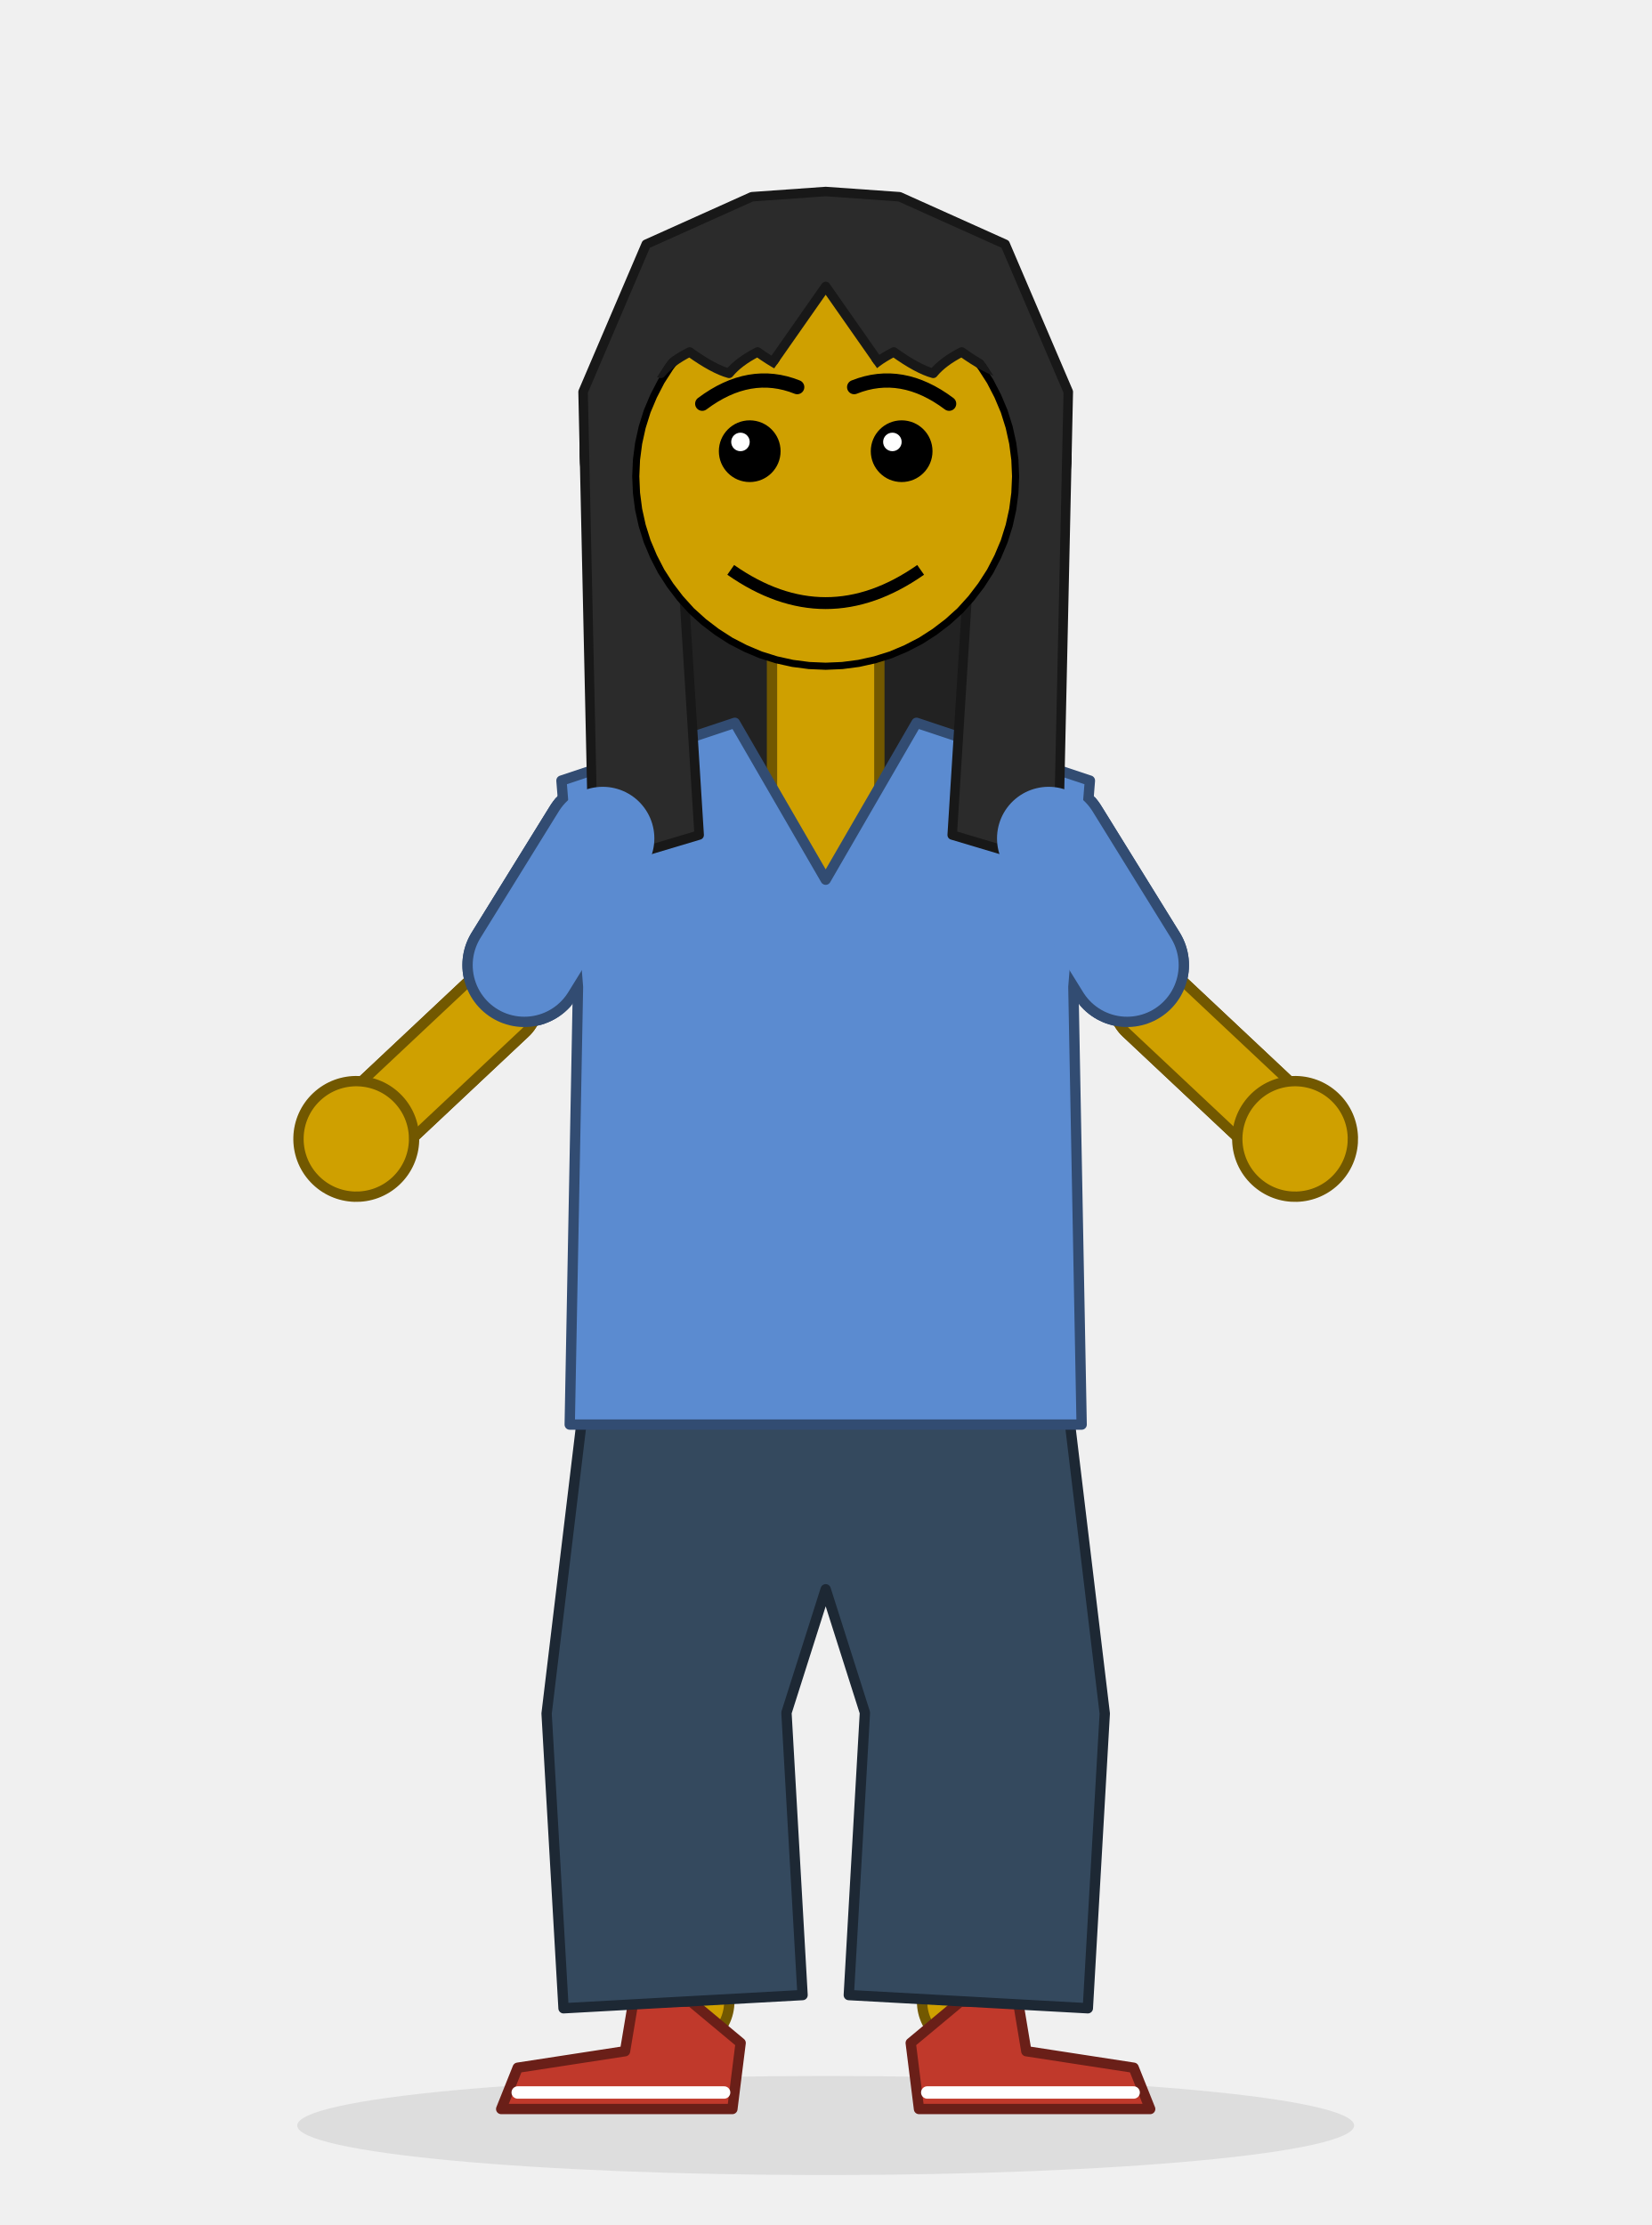
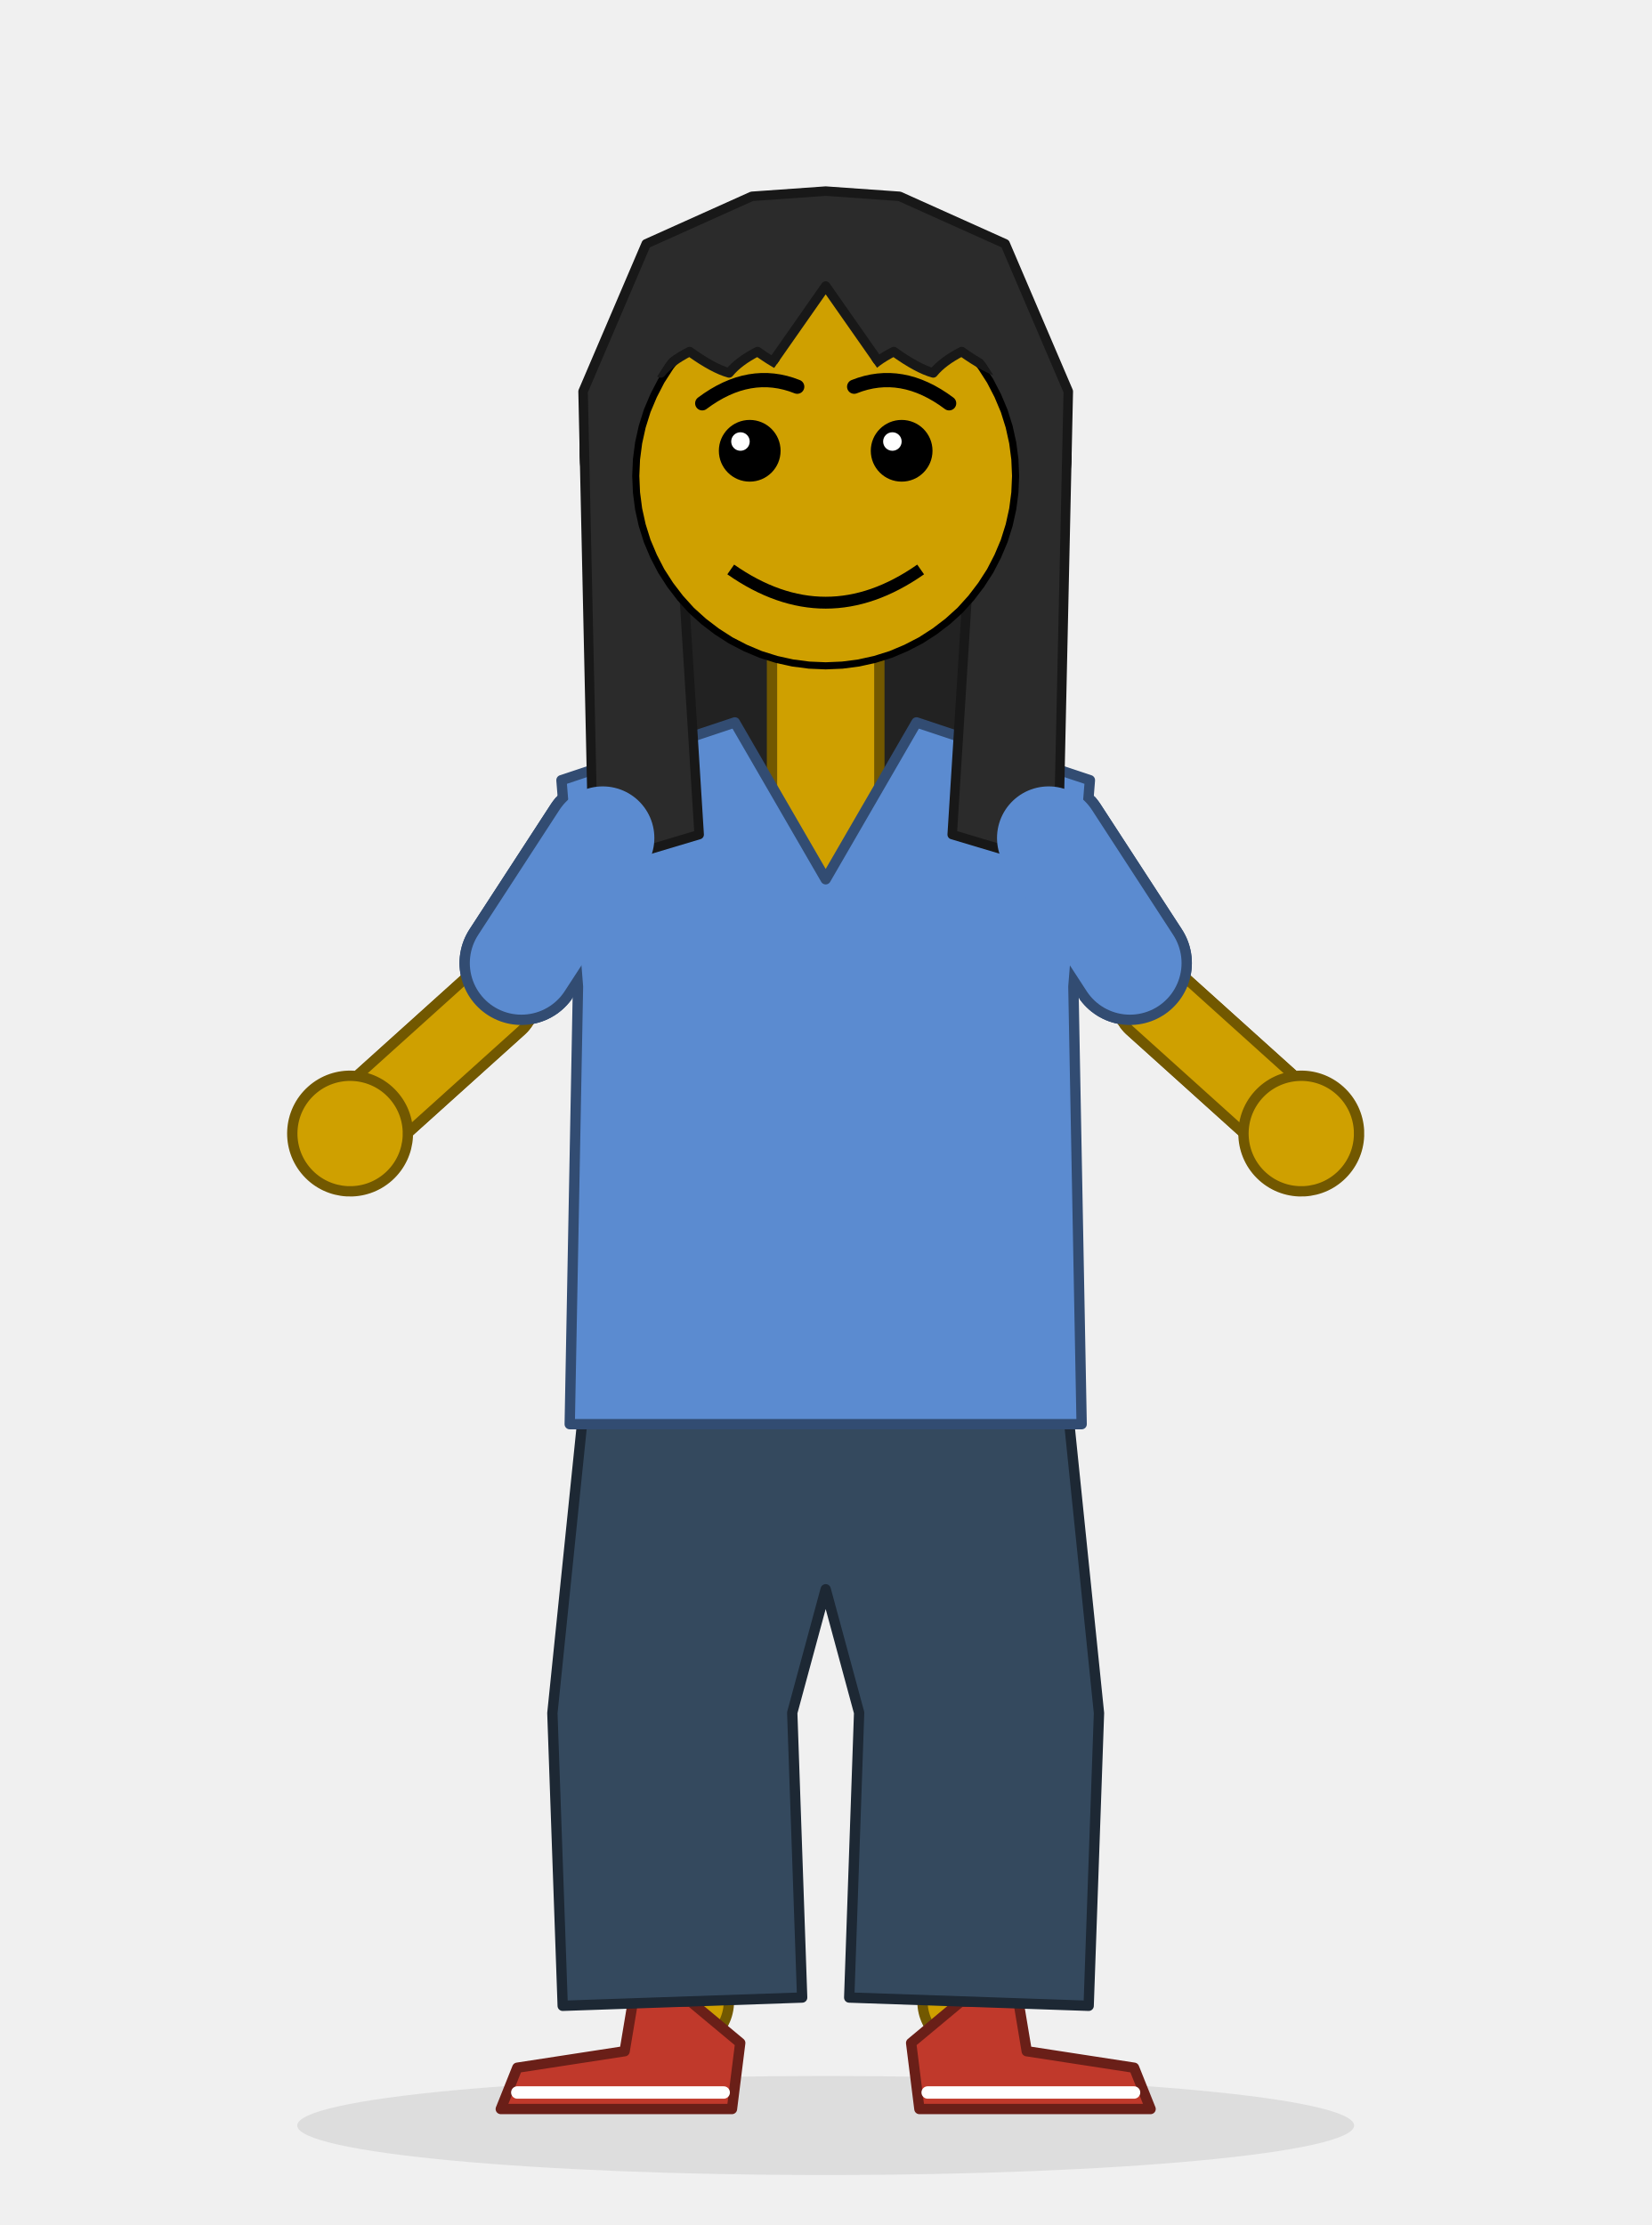
- <svg xmlns="http://www.w3.org/2000/svg" id="pic" viewBox="-200 -195 400 538.8" width="400" height="539">
+ <svg xmlns="http://www.w3.org/2000/svg" id="pic" viewBox="-200 -195 400 539" width="400" height="539">
  <defs />
-   <g id="figure" transform="translate(0 319.8) scale(1.000) translate(0 -319.8)">
-     <ellipse cx="0" cy="319.8" rx="128" ry="12" fill="#000" opacity="0.080" />
+   <g id="figure" transform="translate(0 319.9) scale(1.000) translate(0 -319.9)">
+     <ellipse cx="0" cy="319.9" rx="128" ry="12" fill="#000" opacity="0.080" />
    <g data-part="hair">
      <g transform="translate(-57.5 -143.3) scale(0.575)">
        <g transform="">
          <g transform="translate(100 110.6) scale(1.000 1.000) translate(-100 -110.6)">
            <polygon points="2.2,275 -2.2,75 24.4,12.8 68.9,-7.2 100,-9.4 131.1,-7.2 175.6,12.8 202.2,75 197.8,275" fill="#222222" stroke="#131313" stroke-width="3" stroke-linejoin="round" />
          </g>
        </g>
      </g>
    </g>
    <g data-part="pants">
-       <path class="lw-out" style="--lw:25px;--lwl:22.4px" d="M35 150 L38.5 219.9 L34.6 289.8" fill="none" stroke="#725800" stroke-width="25" stroke-linecap="round" stroke-linejoin="round" />
-       <path class="lw-in" style="--lw:20px;--lwl:20px" d="M35 150 L38.5 219.9 L34.6 289.8" fill="none" stroke="#cfa000" stroke-width="20" stroke-linecap="round" stroke-linejoin="round" />
-       <path class="lw-out" style="--lw:25px;--lwl:22.4px" d="M-35 150 L-38.5 219.9 L-34.6 289.8" fill="none" stroke="#725800" stroke-width="25" stroke-linecap="round" stroke-linejoin="round" />
-       <path class="lw-in" style="--lw:20px;--lwl:20px" d="M-35 150 L-38.5 219.9 L-34.6 289.8" fill="none" stroke="#cfa000" stroke-width="20" stroke-linecap="round" stroke-linejoin="round" />
+       <path class="lw-out" style="--lw:25px;--lwl:22.4px" d="M35 150 L37.2 220 L34.7 289.9" fill="none" stroke="#725800" stroke-width="25" stroke-linecap="round" stroke-linejoin="round" />
+       <path class="lw-in" style="--lw:20px;--lwl:20px" d="M35 150 L37.2 220 L34.7 289.9" fill="none" stroke="#cfa000" stroke-width="20" stroke-linecap="round" stroke-linejoin="round" />
+       <path class="lw-out" style="--lw:25px;--lwl:22.4px" d="M-35 150 L-37.2 220 L-34.7 289.9" fill="none" stroke="#725800" stroke-width="25" stroke-linecap="round" stroke-linejoin="round" />
+       <path class="lw-in" style="--lw:20px;--lwl:20px" d="M-35 150 L-37.2 220 L-34.7 289.9" fill="none" stroke="#cfa000" stroke-width="20" stroke-linecap="round" stroke-linejoin="round" />
    </g>
    <g data-part="feet">
-       <polygon points="32.6,289.8 46.6,289.8 48.6,301.8 74.6,305.8 78.6,315.8 22.6,315.8 20.6,299.8" fill="#c0392b" stroke="#6a1f18" stroke-width="2.5" stroke-linejoin="round" />
-       <line x1="24.6" y1="311.8" x2="74.6" y2="311.8" stroke="#ffffff" stroke-width="3" stroke-linecap="round" />
-       <polygon points="-32.6,289.8 -46.6,289.8 -48.6,301.8 -74.6,305.8 -78.6,315.8 -22.6,315.8 -20.6,299.8" fill="#c0392b" stroke="#6a1f18" stroke-width="2.5" stroke-linejoin="round" />
-       <line x1="-24.6" y1="311.8" x2="-74.6" y2="311.8" stroke="#ffffff" stroke-width="3" stroke-linecap="round" />
+       <polygon points="32.7,289.9 46.7,289.9 48.7,301.9 74.7,305.9 78.7,315.9 22.7,315.9 20.7,299.9" fill="#c0392b" stroke="#6a1f18" stroke-width="2.5" stroke-linejoin="round" />
+       <line x1="24.7" y1="311.9" x2="74.7" y2="311.9" stroke="#ffffff" stroke-width="3" stroke-linecap="round" />
+       <polygon points="-32.7,289.9 -46.7,289.9 -48.7,301.9 -74.7,305.9 -78.7,315.9 -22.7,315.9 -20.7,299.9" fill="#c0392b" stroke="#6a1f18" stroke-width="2.5" stroke-linejoin="round" />
+       <line x1="-24.7" y1="311.9" x2="-74.7" y2="311.9" stroke="#ffffff" stroke-width="3" stroke-linecap="round" />
    </g>
    <g data-part="pants">
-       <polygon points="-58,140 58,140 67.6,220 63.5,291.4 5.6,288.2 9.5,219.8 0,189.9 -9.5,219.8 -5.6,288.2 -63.5,291.4 -67.6,220" fill="#34495e" stroke="#1d2834" stroke-width="2.5" stroke-linejoin="round" />
+       <polygon points="-58,140 58,140 66.2,220 63.7,290.9 5.7,288.9 8.1,219.9 0,190 -8.1,219.9 -5.7,288.9 -63.7,290.9 -66.2,220" fill="#34495e" stroke="#1d2834" stroke-width="2.5" stroke-linejoin="round" />
    </g>
    <g data-part="shirt">
      <rect x="-13" y="-42" width="26" height="66" rx="4" fill="#cfa000" stroke="#725800" stroke-width="2.5" />
-       <path class="lw-out" style="--lw:21px;--lwl:18.4px" d="M54 8 L79.1 48.3 L113.7 80.8" fill="none" stroke="#725800" stroke-width="21" stroke-linecap="round" stroke-linejoin="round" />
-       <path class="lw-in" style="--lw:16px;--lwl:16px" d="M54 8 L79.1 48.3 L113.7 80.8" fill="none" stroke="#cfa000" stroke-width="16" stroke-linecap="round" stroke-linejoin="round" />
-       <path class="lw-out" style="--lw:21px;--lwl:18.4px" d="M-54 8 L-79.1 48.3 L-113.7 80.8" fill="none" stroke="#725800" stroke-width="21" stroke-linecap="round" stroke-linejoin="round" />
-       <path class="lw-in" style="--lw:16px;--lwl:16px" d="M-54 8 L-79.1 48.3 L-113.7 80.8" fill="none" stroke="#cfa000" stroke-width="16" stroke-linecap="round" stroke-linejoin="round" />
-       <path class="lw-out" style="--lw:32.4px;--lwl:32.4px" d="M54 8 L73 38.7" fill="none" stroke="none" stroke-width="32.4" stroke-linecap="round" stroke-linejoin="round" />
-       <path class="lw-in" style="--lw:30px;--lwl:30px" d="M54 8 L73 38.7" fill="none" stroke="#324c72" stroke-width="30" stroke-linecap="round" stroke-linejoin="round" />
-       <path class="lw-out" style="--lw:32.4px;--lwl:32.4px" d="M-54 8 L-73 38.7" fill="none" stroke="none" stroke-width="32.4" stroke-linecap="round" stroke-linejoin="round" />
-       <path class="lw-in" style="--lw:30px;--lwl:30px" d="M-54 8 L-73 38.7" fill="none" stroke="#324c72" stroke-width="30" stroke-linecap="round" stroke-linejoin="round" />
+       <path class="lw-out" style="--lw:21px;--lwl:18.4px" d="M54 8 L79.9 47.8 L115.2 79.6" fill="none" stroke="#725800" stroke-width="21" stroke-linecap="round" stroke-linejoin="round" />
+       <path class="lw-in" style="--lw:16px;--lwl:16px" d="M54 8 L79.9 47.8 L115.2 79.6" fill="none" stroke="#cfa000" stroke-width="16" stroke-linecap="round" stroke-linejoin="round" />
+       <path class="lw-out" style="--lw:21px;--lwl:18.4px" d="M-54 8 L-79.9 47.8 L-115.2 79.6" fill="none" stroke="#725800" stroke-width="21" stroke-linecap="round" stroke-linejoin="round" />
+       <path class="lw-in" style="--lw:16px;--lwl:16px" d="M-54 8 L-79.9 47.8 L-115.2 79.6" fill="none" stroke="#cfa000" stroke-width="16" stroke-linecap="round" stroke-linejoin="round" />
+       <path class="lw-out" style="--lw:32.4px;--lwl:32.4px" d="M54 8 L73.7 38.3" fill="none" stroke="none" stroke-width="32.4" stroke-linecap="round" stroke-linejoin="round" />
+       <path class="lw-in" style="--lw:30px;--lwl:30px" d="M54 8 L73.7 38.3" fill="none" stroke="#324c72" stroke-width="30" stroke-linecap="round" stroke-linejoin="round" />
+       <path class="lw-out" style="--lw:32.4px;--lwl:32.4px" d="M-54 8 L-73.7 38.3" fill="none" stroke="none" stroke-width="32.4" stroke-linecap="round" stroke-linejoin="round" />
+       <path class="lw-in" style="--lw:30px;--lwl:30px" d="M-54 8 L-73.7 38.3" fill="none" stroke="#324c72" stroke-width="30" stroke-linecap="round" stroke-linejoin="round" />
      <polygon points="-22,-20 0,18 22,-20 64,-6 60,44 62,150 -62,150 -60,44 -64,-6" fill="#5b8bd0" stroke="#324c72" stroke-width="2.5" stroke-linejoin="round" />
    </g>
    <g data-part="head">
      <g transform="translate(-57.5 -143.3) scale(0.575)">
        <path d="M26 87.5 Q21.8 79 9.2 80 Q-3.4 82.5 -2 105 Q-0.6 122.5 7.8 129 Q10.6 141 17.6 139 Q22.7 136 21.8 128 L26 125 Z" fill="#cfa000" stroke="black" stroke-width="3" stroke-linejoin="round" />
        <path d="M17.6 92.5 Q5 90 5.9 110 Q6.4 120 13.4 124" fill="none" stroke="#725800" stroke-width="2.5" stroke-linecap="round" />
        <path d="M174 87.5 Q178.2 79 190.8 80 Q203.4 82.5 202 105 Q200.6 122.5 192.2 129 Q189.4 141 182.4 139 Q177.3 136 178.2 128 L174 125 Z" fill="#cfa000" stroke="black" stroke-width="3" stroke-linejoin="round" />
        <path d="M182.4 92.5 Q195 90 194.1 110 Q193.6 120 186.6 124" fill="none" stroke="#725800" stroke-width="2.5" stroke-linecap="round" />
      </g>
    </g>
    <g data-part="hair">
      <g transform="translate(-57.5 -143.3) scale(0.575)">
        <g transform="">
          <g transform="translate(100 110.6) scale(1.000 1.000) translate(-100 -110.6)">
            <polygon points="2.2,275 -2.2,75 24.4,12.8 68.9,-7.2 100,-9.4 131.1,-7.2 175.6,12.8 202.2,75 197.8,275 153.3,261.7 162.2,119.5 100,30.6 37.8,119.5 46.7,261.7" fill="#2b2b2b" stroke="#181818" stroke-width="4" stroke-linejoin="round" />
          </g>
        </g>
      </g>
    </g>
    <g data-part="head">
      <g transform="translate(-57.5 -143.3) scale(0.575)">
        <defs>
          <clipPath id="above-crack">
            <rect x="-2000" y="-4000" width="4200" height="4060" />
          </clipPath>
          <clipPath id="below-crack">
            <rect x="-2000" y="60" width="4200" height="4000" />
          </clipPath>
        </defs>
        <path d="M180 110.6 L179.7 117.6 L178.8 124.5 L177.3 131.3 L175.2 138 L172.5 144.4 L169.3 150.6 L165.5 156.5 L161.3 162 L156.6 167.2 L151.4 171.9 L145.9 176.1 L140 179.9 L133.8 183.1 L127.4 185.8 L120.7 187.9 L113.9 189.4 L107 190.3 L100 190.6 L93 190.3 L86.1 189.4 L79.3 187.9 L72.6 185.8 L66.2 183.1 L60 179.9 L54.1 176.1 L48.6 171.9 L43.4 167.2 L38.7 162 L34.5 156.5 L30.7 150.6 L27.5 144.4 L24.8 138 L22.7 131.3 L21.2 124.5 L20.3 117.6 L20 110.6 L20.3 103.6 L21.2 96.7 L22.7 89.9 L24.8 83.2 L27.5 76.8 L30.7 70.6 L34.5 64.7 L38.7 59.2 L43.4 54 L48.6 49.3 L54.1 45.1 L60 41.3 L66.2 38.1 L72.6 35.4 L79.3 33.3 L86.1 31.8 L93 30.9 L100 30.6 L107 30.9 L113.9 31.8 L120.7 33.3 L127.4 35.4 L133.8 38.1 L140 41.3 L145.9 45.1 L151.4 49.3 L156.6 54 L161.3 59.2 L165.5 64.7 L169.3 70.6 L172.5 76.8 L175.2 83.2 L177.3 89.9 L178.8 96.7 L179.7 103.6 Z" fill="#cfa000" stroke="black" stroke-width="3" />
      </g>
    </g>
    <g data-part="eyes">
      <g transform="translate(-57.5 -143.3) scale(0.575)">
        <g transform="translate(0 0)">
          <g transform="rotate(0 68 100) translate(68 100) scale(1 1.000) translate(-68 -100)">
            <circle cx="68" cy="100" r="13" fill="#000000" />
          </g>
          <circle cx="64.1" cy="96.1" r="3.9" fill="#ffffff" />
          <g transform="rotate(0 132 100) translate(132 100) scale(1 1.000) translate(-132 -100)">
            <circle cx="132" cy="100" r="13" fill="#000000" />
          </g>
          <circle cx="128.1" cy="96.1" r="3.9" fill="#ffffff" />
        </g>
      </g>
    </g>
    <g data-part="head">
      <g transform="translate(-57.5 -143.3) scale(0.575)">
        <path d="M48 80 Q68 65 88 73 M152 80 Q132 65 112 73" stroke="black" fill="none" stroke-width="6" stroke-linecap="round" />
        <g transform="translate(100 150) scale(1.000 1.000) translate(-100 -150)">
          <path d="M60 150 Q100 178 140 150" stroke="black" fill="none" stroke-width="5" stroke-linejoin="round" />
        </g>
      </g>
    </g>
    <g data-part="hair">
      <g transform="translate(-57.5 -143.3) scale(0.575)">
        <defs>
          <clipPath id="bangs-head">
            <path d="M180 110.6 L179.7 117.6 L178.8 124.5 L177.3 131.3 L175.2 138 L172.5 144.4 L169.3 150.6 L165.5 156.5 L161.3 162 L156.6 167.2 L151.4 171.9 L145.9 176.1 L140 179.9 L133.8 183.1 L127.4 185.8 L120.7 187.9 L113.9 189.4 L107 190.3 L100 190.6 L93 190.3 L86.1 189.4 L79.3 187.9 L72.6 185.8 L66.2 183.1 L60 179.9 L54.1 176.1 L48.6 171.9 L43.4 167.2 L38.7 162 L34.5 156.5 L30.7 150.6 L27.5 144.4 L24.8 138 L22.7 131.3 L21.2 124.5 L20.3 117.6 L20 110.6 L20.3 103.6 L21.2 96.7 L22.7 89.9 L24.8 83.2 L27.5 76.8 L30.7 70.6 L34.5 64.7 L38.7 59.2 L43.4 54 L48.6 49.3 L54.1 45.1 L60 41.3 L66.2 38.1 L72.6 35.4 L79.3 33.3 L86.1 31.8 L93 30.9 L100 30.6 L107 30.9 L113.9 31.8 L120.7 33.3 L127.4 35.4 L133.8 38.1 L140 41.3 L145.9 45.1 L151.4 49.3 L156.6 54 L161.3 59.2 L165.5 64.7 L169.3 70.6 L172.5 76.8 L175.2 83.2 L177.3 89.9 L178.8 96.7 L179.7 103.6 Z" transform="translate(100 110.6) scale(1.0313 1.0313) translate(-100 -110.6)" />
          </clipPath>
          <clipPath id="bangs-above">
            <path d="M-386 58.2 L14 58.2 Q24 65.4 30.6 67.2 Q34.6 62.3 42.7 58.2 Q52.7 65.4 59.3 67.2 Q63.3 62.3 71.3 58.2 Q81.4 65.4 88 67.2 Q92 62.3 100 58.2 Q110 65.4 116.6 67.2 Q120.6 62.3 128.7 58.2 Q138.7 65.4 145.3 67.2 Q149.3 62.3 157.3 58.2 Q167.4 65.4 174 67.2 Q178 62.3 186 58.2 L586 58.2 V-3000 H-386 Z" />
          </clipPath>
          <mask id="bangs-hair" maskUnits="userSpaceOnUse" x="-3000" y="-3000" width="6000" height="6000">
            <g transform="translate(100 110.6) scale(1.000 1.000) translate(-100 -110.6)">
              <polygon points="2.2,275 -2.2,75 24.4,12.8 68.9,-7.2 100,-9.4 131.1,-7.2 175.6,12.8 202.2,75 197.8,275 153.3,261.7 162.2,119.5 100,30.6 37.8,119.5 46.7,261.7" fill="#ffffff" stroke="#ffffff" stroke-width="4" stroke-linejoin="round" />
            </g>
          </mask>
        </defs>
        <g clip-path="url(#bangs-head)">
          <g clip-path="url(#bangs-above)">
            <g transform="translate(100 110.6) scale(1.000 1.000) translate(-100 -110.6)">
              <polygon points="2.2,275 -2.2,75 24.4,12.8 68.9,-7.2 100,-9.4 131.1,-7.2 175.6,12.8 202.2,75 197.8,275 153.3,261.7 162.2,119.5 100,30.6 37.8,119.5 46.7,261.7" fill="#2b2b2b" stroke="#181818" stroke-width="4" stroke-linejoin="round" />
            </g>
          </g>
          <path d="M14 58.2 Q24 65.4 30.6 67.2 Q34.6 62.3 42.7 58.2 Q52.7 65.4 59.3 67.2 Q63.3 62.3 71.3 58.2 Q81.4 65.4 88 67.2 Q92 62.3 100 58.2 Q110 65.4 116.6 67.2 Q120.6 62.3 128.7 58.2 Q138.7 65.4 145.3 67.2 Q149.3 62.3 157.3 58.2 Q167.4 65.4 174 67.2 Q178 62.3 186 58.2" fill="none" stroke="#181818" stroke-width="4" stroke-linejoin="round" stroke-linecap="round" mask="url(#bangs-hair)" />
        </g>
      </g>
    </g>
    <g data-part="shirt">
      <clipPath id="off-body">
        <path clip-rule="evenodd" d="M-5000 -5000 H5000 V5000 H-5000 Z M-21.3,-21.8 L0,15 L21.3,-21.8 L65.6,-7.1 L61.5,44 L63.5,151.5 L-63.5,151.5 L-61.5,44 L-65.6,-7.1 Z" />
      </clipPath>
      <g clip-path="url(#off-body)">
-         <path class="lw-out" style="--lw:21px;--lwl:18.4px" d="M54 8 L79.1 48.3 L113.7 80.8" fill="none" stroke="#725800" stroke-width="21" stroke-linecap="round" stroke-linejoin="round" />
-         <path class="lw-in" style="--lw:16px;--lwl:16px" d="M54 8 L79.1 48.3 L113.7 80.8" fill="none" stroke="#cfa000" stroke-width="16" stroke-linecap="round" stroke-linejoin="round" />
-         <path class="lw-out" style="--lw:21px;--lwl:18.4px" d="M-54 8 L-79.1 48.3 L-113.7 80.8" fill="none" stroke="#725800" stroke-width="21" stroke-linecap="round" stroke-linejoin="round" />
-         <path class="lw-in" style="--lw:16px;--lwl:16px" d="M-54 8 L-79.1 48.3 L-113.7 80.8" fill="none" stroke="#cfa000" stroke-width="16" stroke-linecap="round" stroke-linejoin="round" />
-         <path class="lw-out" style="--lw:32.4px;--lwl:32.4px" d="M54 8 L73 38.7" fill="none" stroke="none" stroke-width="32.4" stroke-linecap="round" stroke-linejoin="round" />
-         <path class="lw-in" style="--lw:30px;--lwl:30px" d="M54 8 L73 38.7" fill="none" stroke="#324c72" stroke-width="30" stroke-linecap="round" stroke-linejoin="round" />
-         <path class="lw-out" style="--lw:32.4px;--lwl:32.4px" d="M-54 8 L-73 38.7" fill="none" stroke="none" stroke-width="32.4" stroke-linecap="round" stroke-linejoin="round" />
-         <path class="lw-in" style="--lw:30px;--lwl:30px" d="M-54 8 L-73 38.7" fill="none" stroke="#324c72" stroke-width="30" stroke-linecap="round" stroke-linejoin="round" />
+         <path class="lw-out" style="--lw:21px;--lwl:18.4px" d="M54 8 L79.9 47.8 L115.2 79.6" fill="none" stroke="#725800" stroke-width="21" stroke-linecap="round" stroke-linejoin="round" />
+         <path class="lw-in" style="--lw:16px;--lwl:16px" d="M54 8 L79.9 47.8 L115.2 79.6" fill="none" stroke="#cfa000" stroke-width="16" stroke-linecap="round" stroke-linejoin="round" />
+         <path class="lw-out" style="--lw:21px;--lwl:18.4px" d="M-54 8 L-79.9 47.8 L-115.2 79.6" fill="none" stroke="#725800" stroke-width="21" stroke-linecap="round" stroke-linejoin="round" />
+         <path class="lw-in" style="--lw:16px;--lwl:16px" d="M-54 8 L-79.9 47.8 L-115.2 79.6" fill="none" stroke="#cfa000" stroke-width="16" stroke-linecap="round" stroke-linejoin="round" />
+         <path class="lw-out" style="--lw:32.4px;--lwl:32.4px" d="M54 8 L73.7 38.3" fill="none" stroke="none" stroke-width="32.4" stroke-linecap="round" stroke-linejoin="round" />
+         <path class="lw-in" style="--lw:30px;--lwl:30px" d="M54 8 L73.7 38.3" fill="none" stroke="#324c72" stroke-width="30" stroke-linecap="round" stroke-linejoin="round" />
+         <path class="lw-out" style="--lw:32.4px;--lwl:32.4px" d="M-54 8 L-73.7 38.3" fill="none" stroke="none" stroke-width="32.4" stroke-linecap="round" stroke-linejoin="round" />
+         <path class="lw-in" style="--lw:30px;--lwl:30px" d="M-54 8 L-73.7 38.3" fill="none" stroke="#324c72" stroke-width="30" stroke-linecap="round" stroke-linejoin="round" />
      </g>
-       <path class="lw-in" style="--lw:25px;--lwl:25px" d="M54 8 L73 38.7" fill="none" stroke="#5b8bd0" stroke-width="25" stroke-linecap="round" stroke-linejoin="round" />
-       <path class="lw-in" style="--lw:25px;--lwl:25px" d="M-54 8 L-73 38.7" fill="none" stroke="#5b8bd0" stroke-width="25" stroke-linecap="round" stroke-linejoin="round" />
+       <path class="lw-in" style="--lw:25px;--lwl:25px" d="M54 8 L73.7 38.3" fill="none" stroke="#5b8bd0" stroke-width="25" stroke-linecap="round" stroke-linejoin="round" />
+       <path class="lw-in" style="--lw:25px;--lwl:25px" d="M-54 8 L-73.7 38.3" fill="none" stroke="#5b8bd0" stroke-width="25" stroke-linecap="round" stroke-linejoin="round" />
    </g>
    <g data-part="hands">
-       <g transform="translate(113.7 80.8) rotate(43.2) scale(1 1)">
+       <g transform="translate(115.2 79.6) rotate(41.9) scale(1 1)">
        <circle r="14" fill="#cfa000" stroke="#725800" stroke-width="2.5" />
      </g>
-       <g transform="translate(-113.7 80.8) rotate(136.8) scale(1 -1)">
+       <g transform="translate(-115.2 79.6) rotate(138.1) scale(1 -1)">
        <circle r="14" fill="#cfa000" stroke="#725800" stroke-width="2.5" />
      </g>
    </g>
  </g>
</svg>
